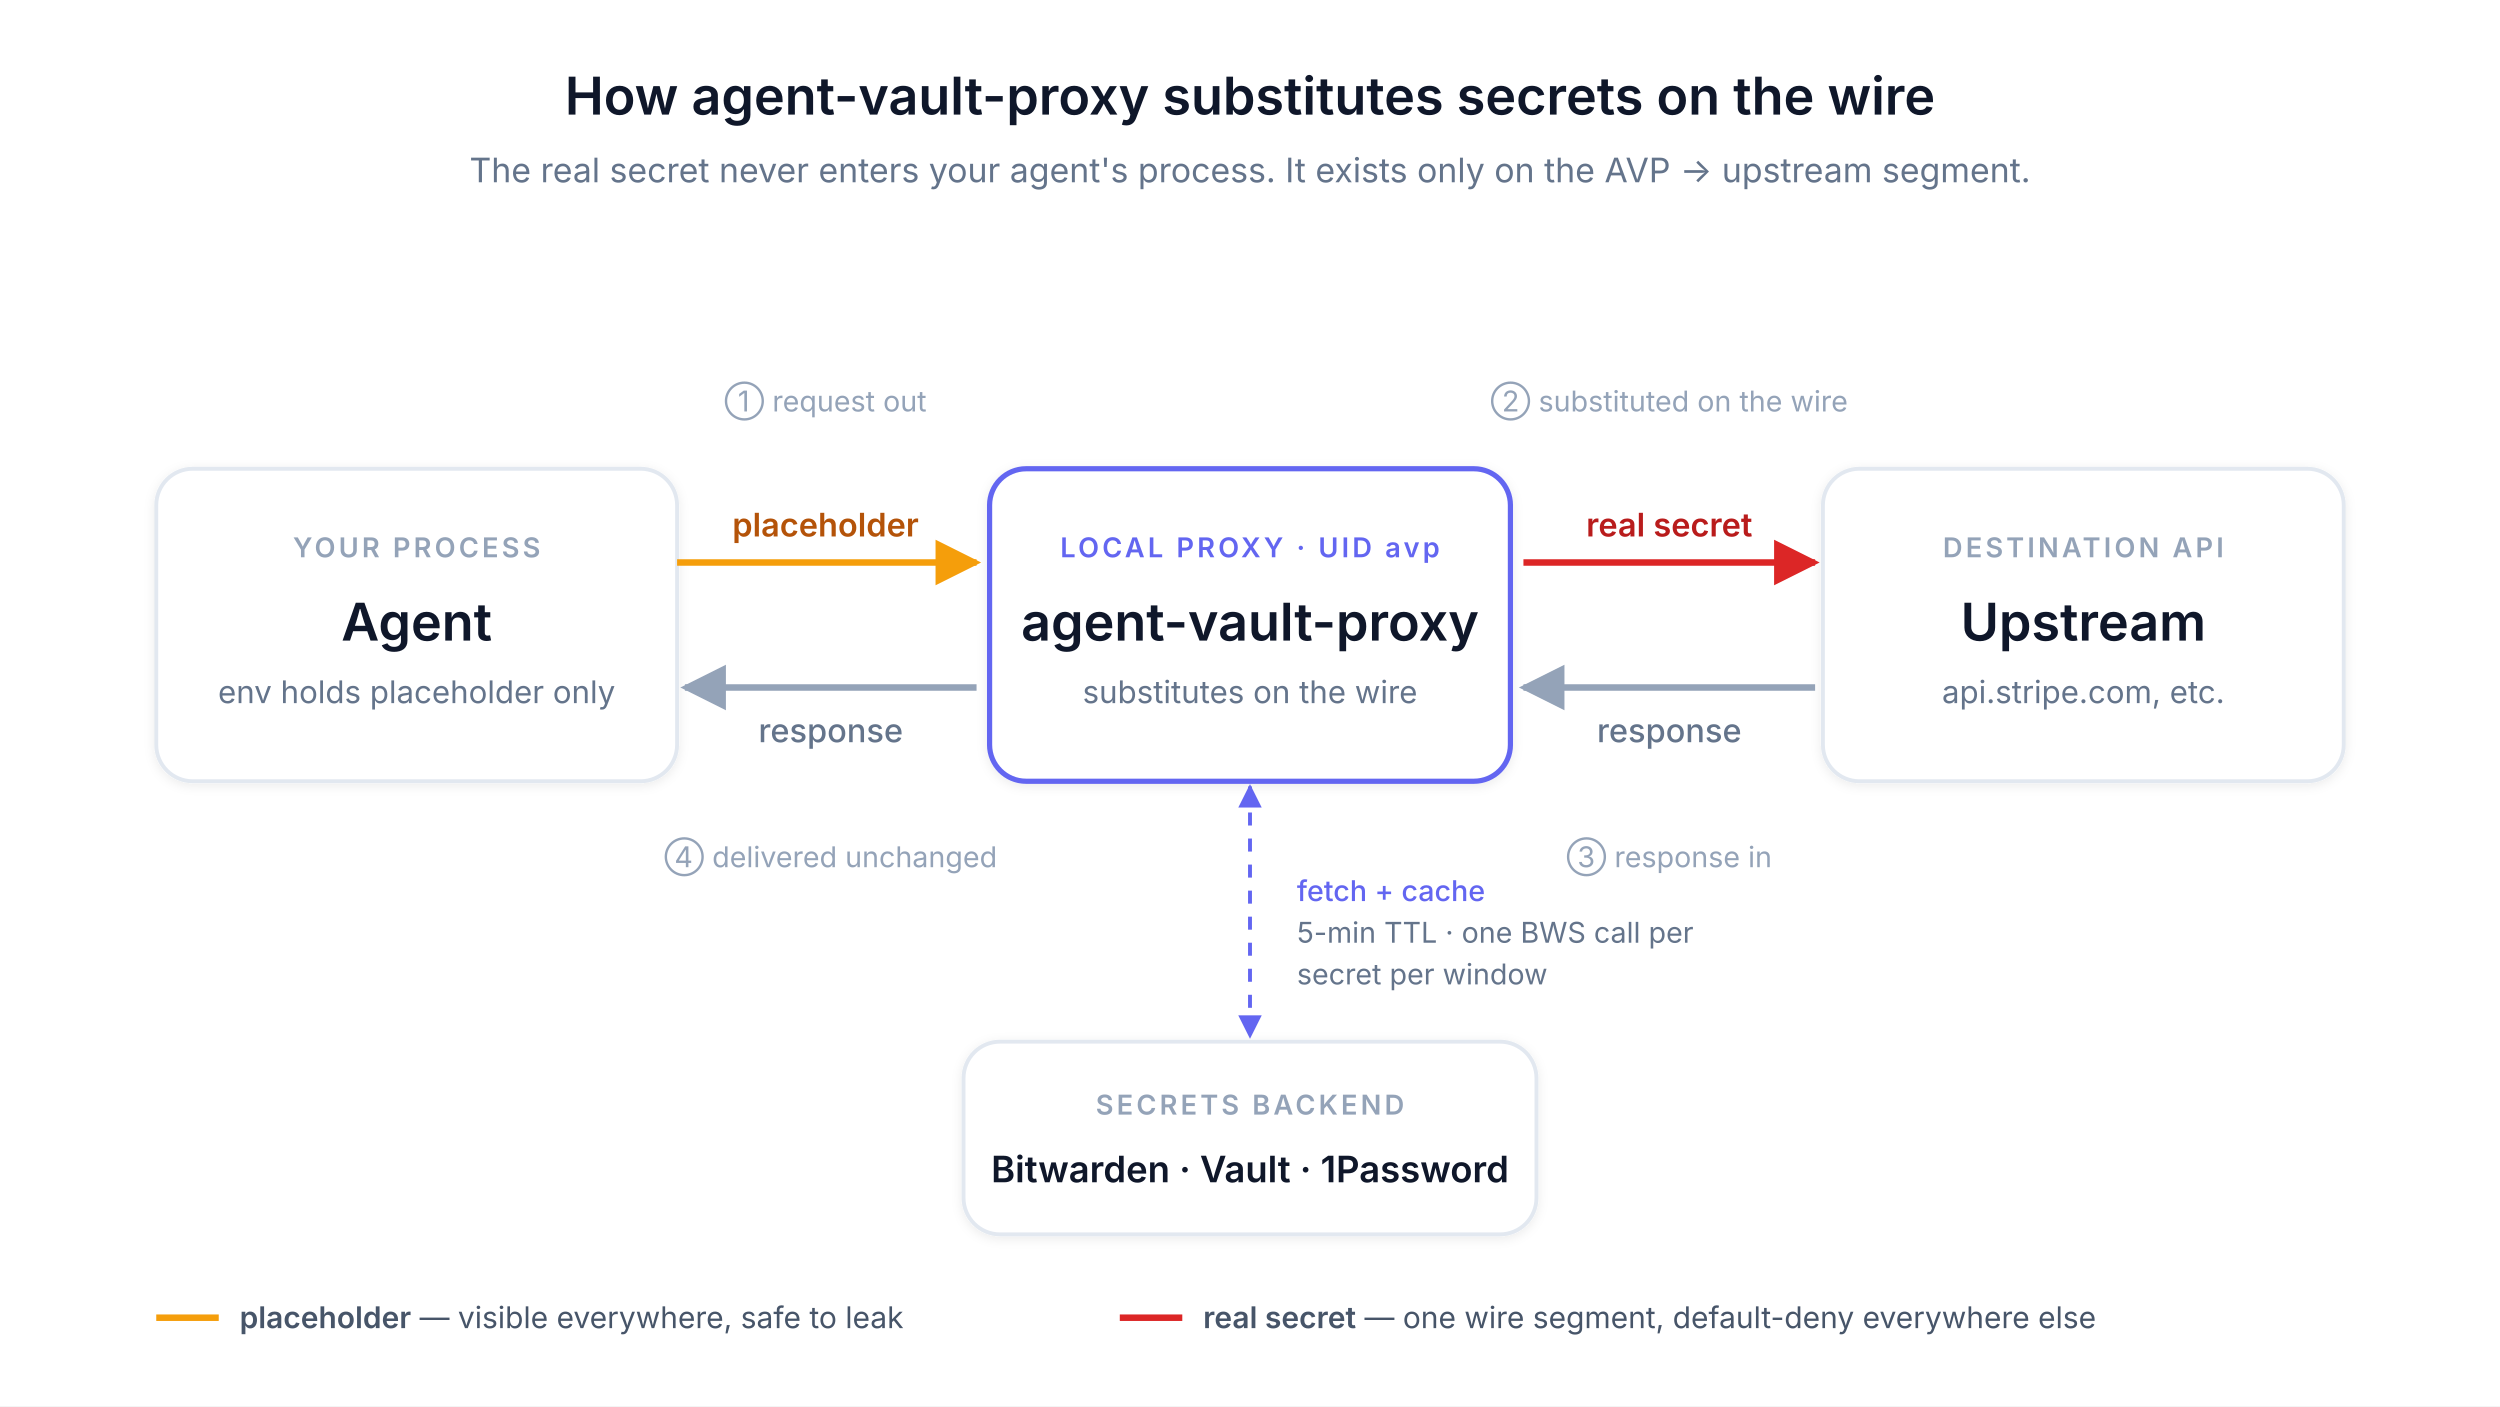
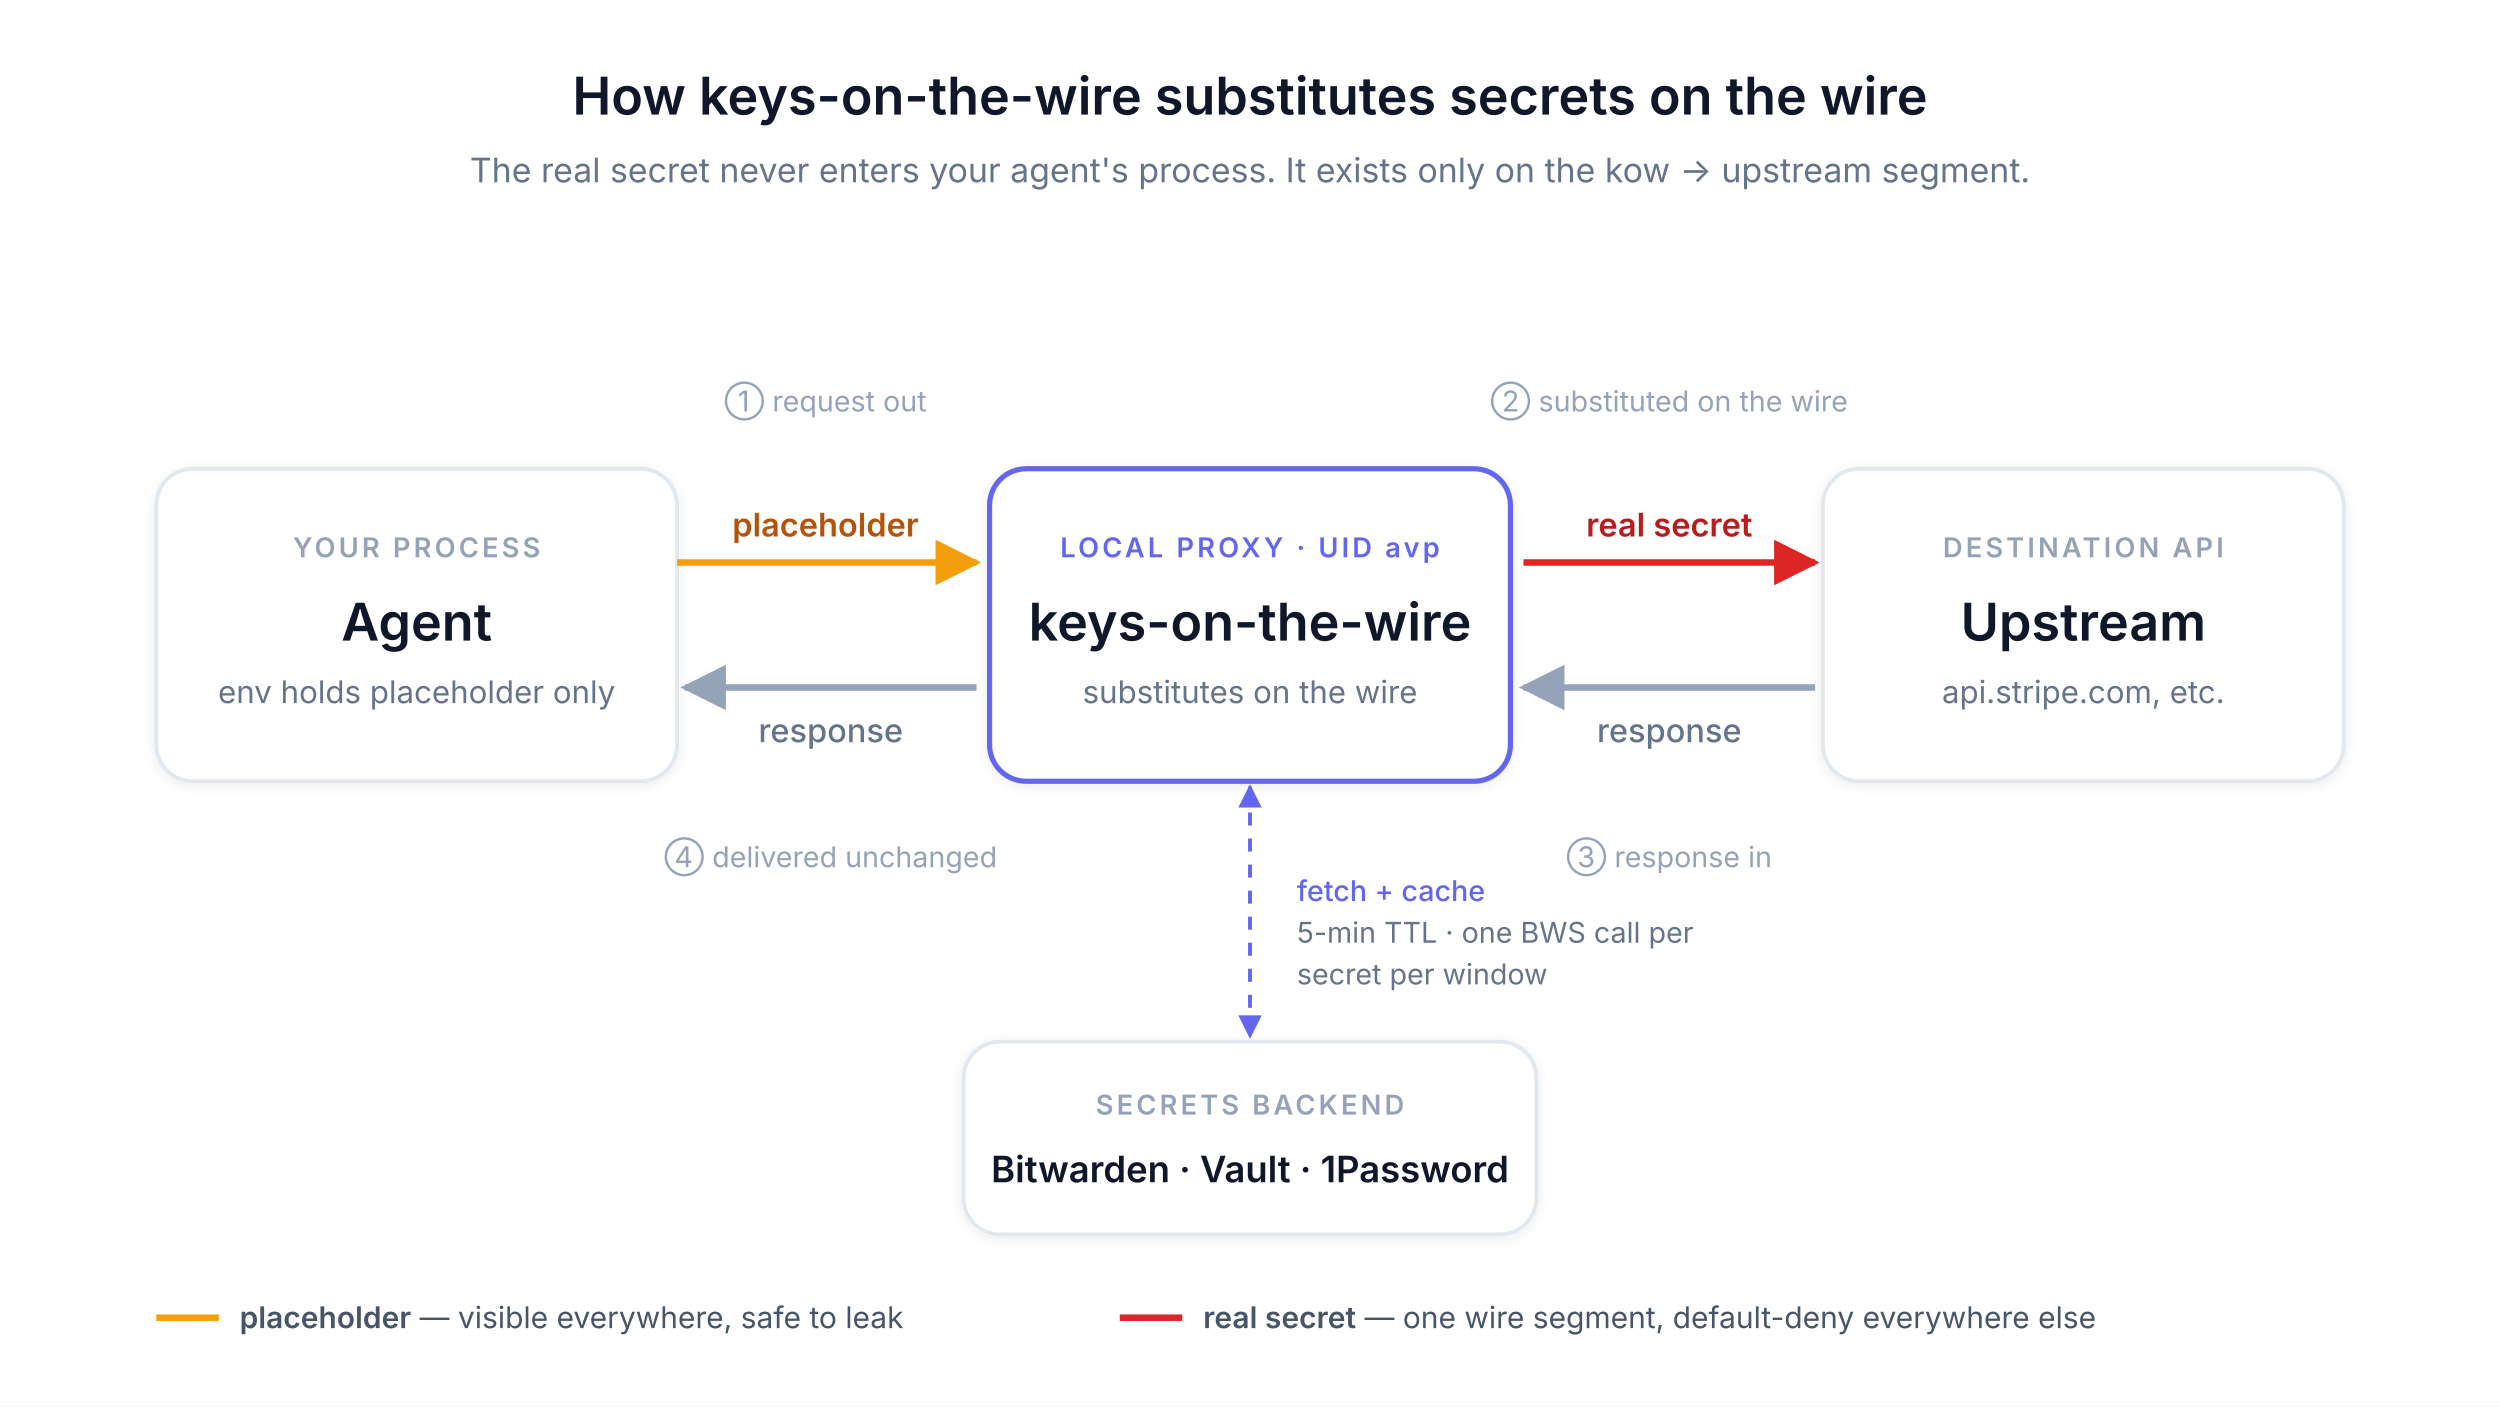
<svg xmlns="http://www.w3.org/2000/svg" viewBox="0 0 960 540" font-family="-apple-system, BlinkMacSystemFont, 'Inter', 'Segoe UI', Helvetica, Arial, sans-serif">
  <defs>
    <filter id="card-shadow" x="-10%" y="-10%" width="120%" height="140%">
      <feDropShadow dx="0" dy="1" stdDeviation="2" flood-color="#0f172a" flood-opacity="0.08" />
    </filter>
    <marker id="arrow-amber" viewBox="0 0 10 10" refX="9" refY="5" markerWidth="7" markerHeight="7" orient="auto-start-reverse">
      <path d="M0,0 L10,5 L0,10 z" fill="#f59e0b" />
    </marker>
    <marker id="arrow-red" viewBox="0 0 10 10" refX="9" refY="5" markerWidth="7" markerHeight="7" orient="auto-start-reverse">
      <path d="M0,0 L10,5 L0,10 z" fill="#dc2626" />
    </marker>
    <marker id="arrow-slate" viewBox="0 0 10 10" refX="9" refY="5" markerWidth="7" markerHeight="7" orient="auto-start-reverse">
      <path d="M0,0 L10,5 L0,10 z" fill="#94a3b8" />
    </marker>
    <marker id="arrow-indigo" viewBox="0 0 10 10" refX="9" refY="5" markerWidth="6" markerHeight="6" orient="auto-start-reverse">
      <path d="M0,0 L10,5 L0,10 z" fill="#6366f1" />
    </marker>
  </defs>
  <rect width="960" height="540" fill="#ffffff" />
  <text x="480" y="44" text-anchor="middle" font-size="20" font-weight="600" fill="#0f172a">
-     How agent-vault-proxy substitutes secrets on the wire
+     How keys-on-the-wire substitutes secrets on the wire
  </text>
  <text x="480" y="70" text-anchor="middle" font-size="13" fill="#64748b">
-     The real secret never enters your agent's process. It exists only on the AVP → upstream segment.
+     The real secret never enters your agent's process. It exists only on the kow → upstream segment.
  </text>
  <g filter="url(#card-shadow)">
    <rect x="60" y="180" width="200" height="120" rx="14" fill="#ffffff" stroke="#e2e8f0" stroke-width="1.5" />
  </g>
  <text x="160" y="214" text-anchor="middle" font-size="10.5" font-weight="600" fill="#94a3b8" letter-spacing="1.2">YOUR PROCESS</text>
  <text x="160" y="246" text-anchor="middle" font-size="20" font-weight="600" fill="#0f172a">Agent</text>
  <text x="160" y="270" text-anchor="middle" font-size="12" fill="#64748b">env holds placeholder only</text>
  <g filter="url(#card-shadow)">
    <rect x="380" y="180" width="200" height="120" rx="14" fill="#ffffff" stroke="#6366f1" stroke-width="2" />
  </g>
  <text x="480" y="214" text-anchor="middle" font-size="10.5" font-weight="600" fill="#6366f1" letter-spacing="1.2">LOCAL PROXY · UID avp</text>
-   <text x="480" y="246" text-anchor="middle" font-size="20" font-weight="600" fill="#0f172a">agent-vault-proxy</text>
+   <text x="480" y="246" text-anchor="middle" font-size="20" font-weight="600" fill="#0f172a">keys-on-the-wire</text>
  <text x="480" y="270" text-anchor="middle" font-size="12" fill="#64748b">substitutes on the wire</text>
  <g filter="url(#card-shadow)">
    <rect x="700" y="180" width="200" height="120" rx="14" fill="#ffffff" stroke="#e2e8f0" stroke-width="1.5" />
  </g>
  <text x="800" y="214" text-anchor="middle" font-size="10.5" font-weight="600" fill="#94a3b8" letter-spacing="1.2">DESTINATION API</text>
  <text x="800" y="246" text-anchor="middle" font-size="20" font-weight="600" fill="#0f172a">Upstream</text>
  <text x="800" y="270" text-anchor="middle" font-size="12" fill="#64748b">api.stripe.com, etc.</text>
  <g filter="url(#card-shadow)">
    <rect x="370" y="400" width="220" height="74" rx="14" fill="#ffffff" stroke="#e2e8f0" stroke-width="1.5" />
  </g>
  <text x="480" y="428" text-anchor="middle" font-size="10.5" font-weight="600" fill="#94a3b8" letter-spacing="1.2">SECRETS BACKEND</text>
  <text x="480" y="454" text-anchor="middle" font-size="14" font-weight="600" fill="#0f172a">Bitwarden · Vault · 1Password</text>
  <line x1="260" y1="216" x2="375" y2="216" stroke="#f59e0b" stroke-width="2.5" marker-end="url(#arrow-amber)" />
  <text x="317" y="206" text-anchor="middle" font-size="12.5" font-weight="600" fill="#b45309">placeholder</text>
  <text x="317" y="158" text-anchor="middle" font-size="11" fill="#94a3b8">① request out</text>
  <line x1="585" y1="216" x2="697" y2="216" stroke="#dc2626" stroke-width="2.5" marker-end="url(#arrow-red)" />
  <text x="641" y="206" text-anchor="middle" font-size="12.5" font-weight="600" fill="#b91c1c">real secret</text>
  <text x="641" y="158" text-anchor="middle" font-size="11" fill="#94a3b8">② substituted on the wire</text>
  <line x1="697" y1="264" x2="585" y2="264" stroke="#94a3b8" stroke-width="2.5" marker-end="url(#arrow-slate)" />
  <text x="641" y="285" text-anchor="middle" font-size="12.5" font-weight="500" fill="#64748b">response</text>
  <text x="641" y="333" text-anchor="middle" font-size="11" fill="#94a3b8">③ response in</text>
  <line x1="375" y1="264" x2="263" y2="264" stroke="#94a3b8" stroke-width="2.5" marker-end="url(#arrow-slate)" />
  <text x="319" y="285" text-anchor="middle" font-size="12.5" font-weight="500" fill="#64748b">response</text>
  <text x="319" y="333" text-anchor="middle" font-size="11" fill="#94a3b8">④ delivered unchanged</text>
  <line x1="480" y1="302" x2="480" y2="398" stroke="#6366f1" stroke-width="1.5" stroke-dasharray="5 5" marker-end="url(#arrow-indigo)" marker-start="url(#arrow-indigo)" />
  <text x="498" y="346" font-size="11" font-weight="500" fill="#6366f1">fetch + cache</text>
  <text x="498" y="362" font-size="11" fill="#64748b">5-min TTL · one BWS call per</text>
  <text x="498" y="378" font-size="11" fill="#64748b">secret per window</text>
  <g transform="translate(60, 506)">
    <line x1="0" y1="0" x2="24" y2="0" stroke="#f59e0b" stroke-width="2.5" />
    <text x="32" y="4" font-size="11.5" fill="#475569">
      <tspan font-weight="600">placeholder</tspan> — visible everywhere, safe to leak</text>
    <line x1="370" y1="0" x2="394" y2="0" stroke="#dc2626" stroke-width="2.5" />
    <text x="402" y="4" font-size="11.5" fill="#475569">
      <tspan font-weight="600">real secret</tspan> — one wire segment, default-deny everywhere else</text>
  </g>
</svg>
